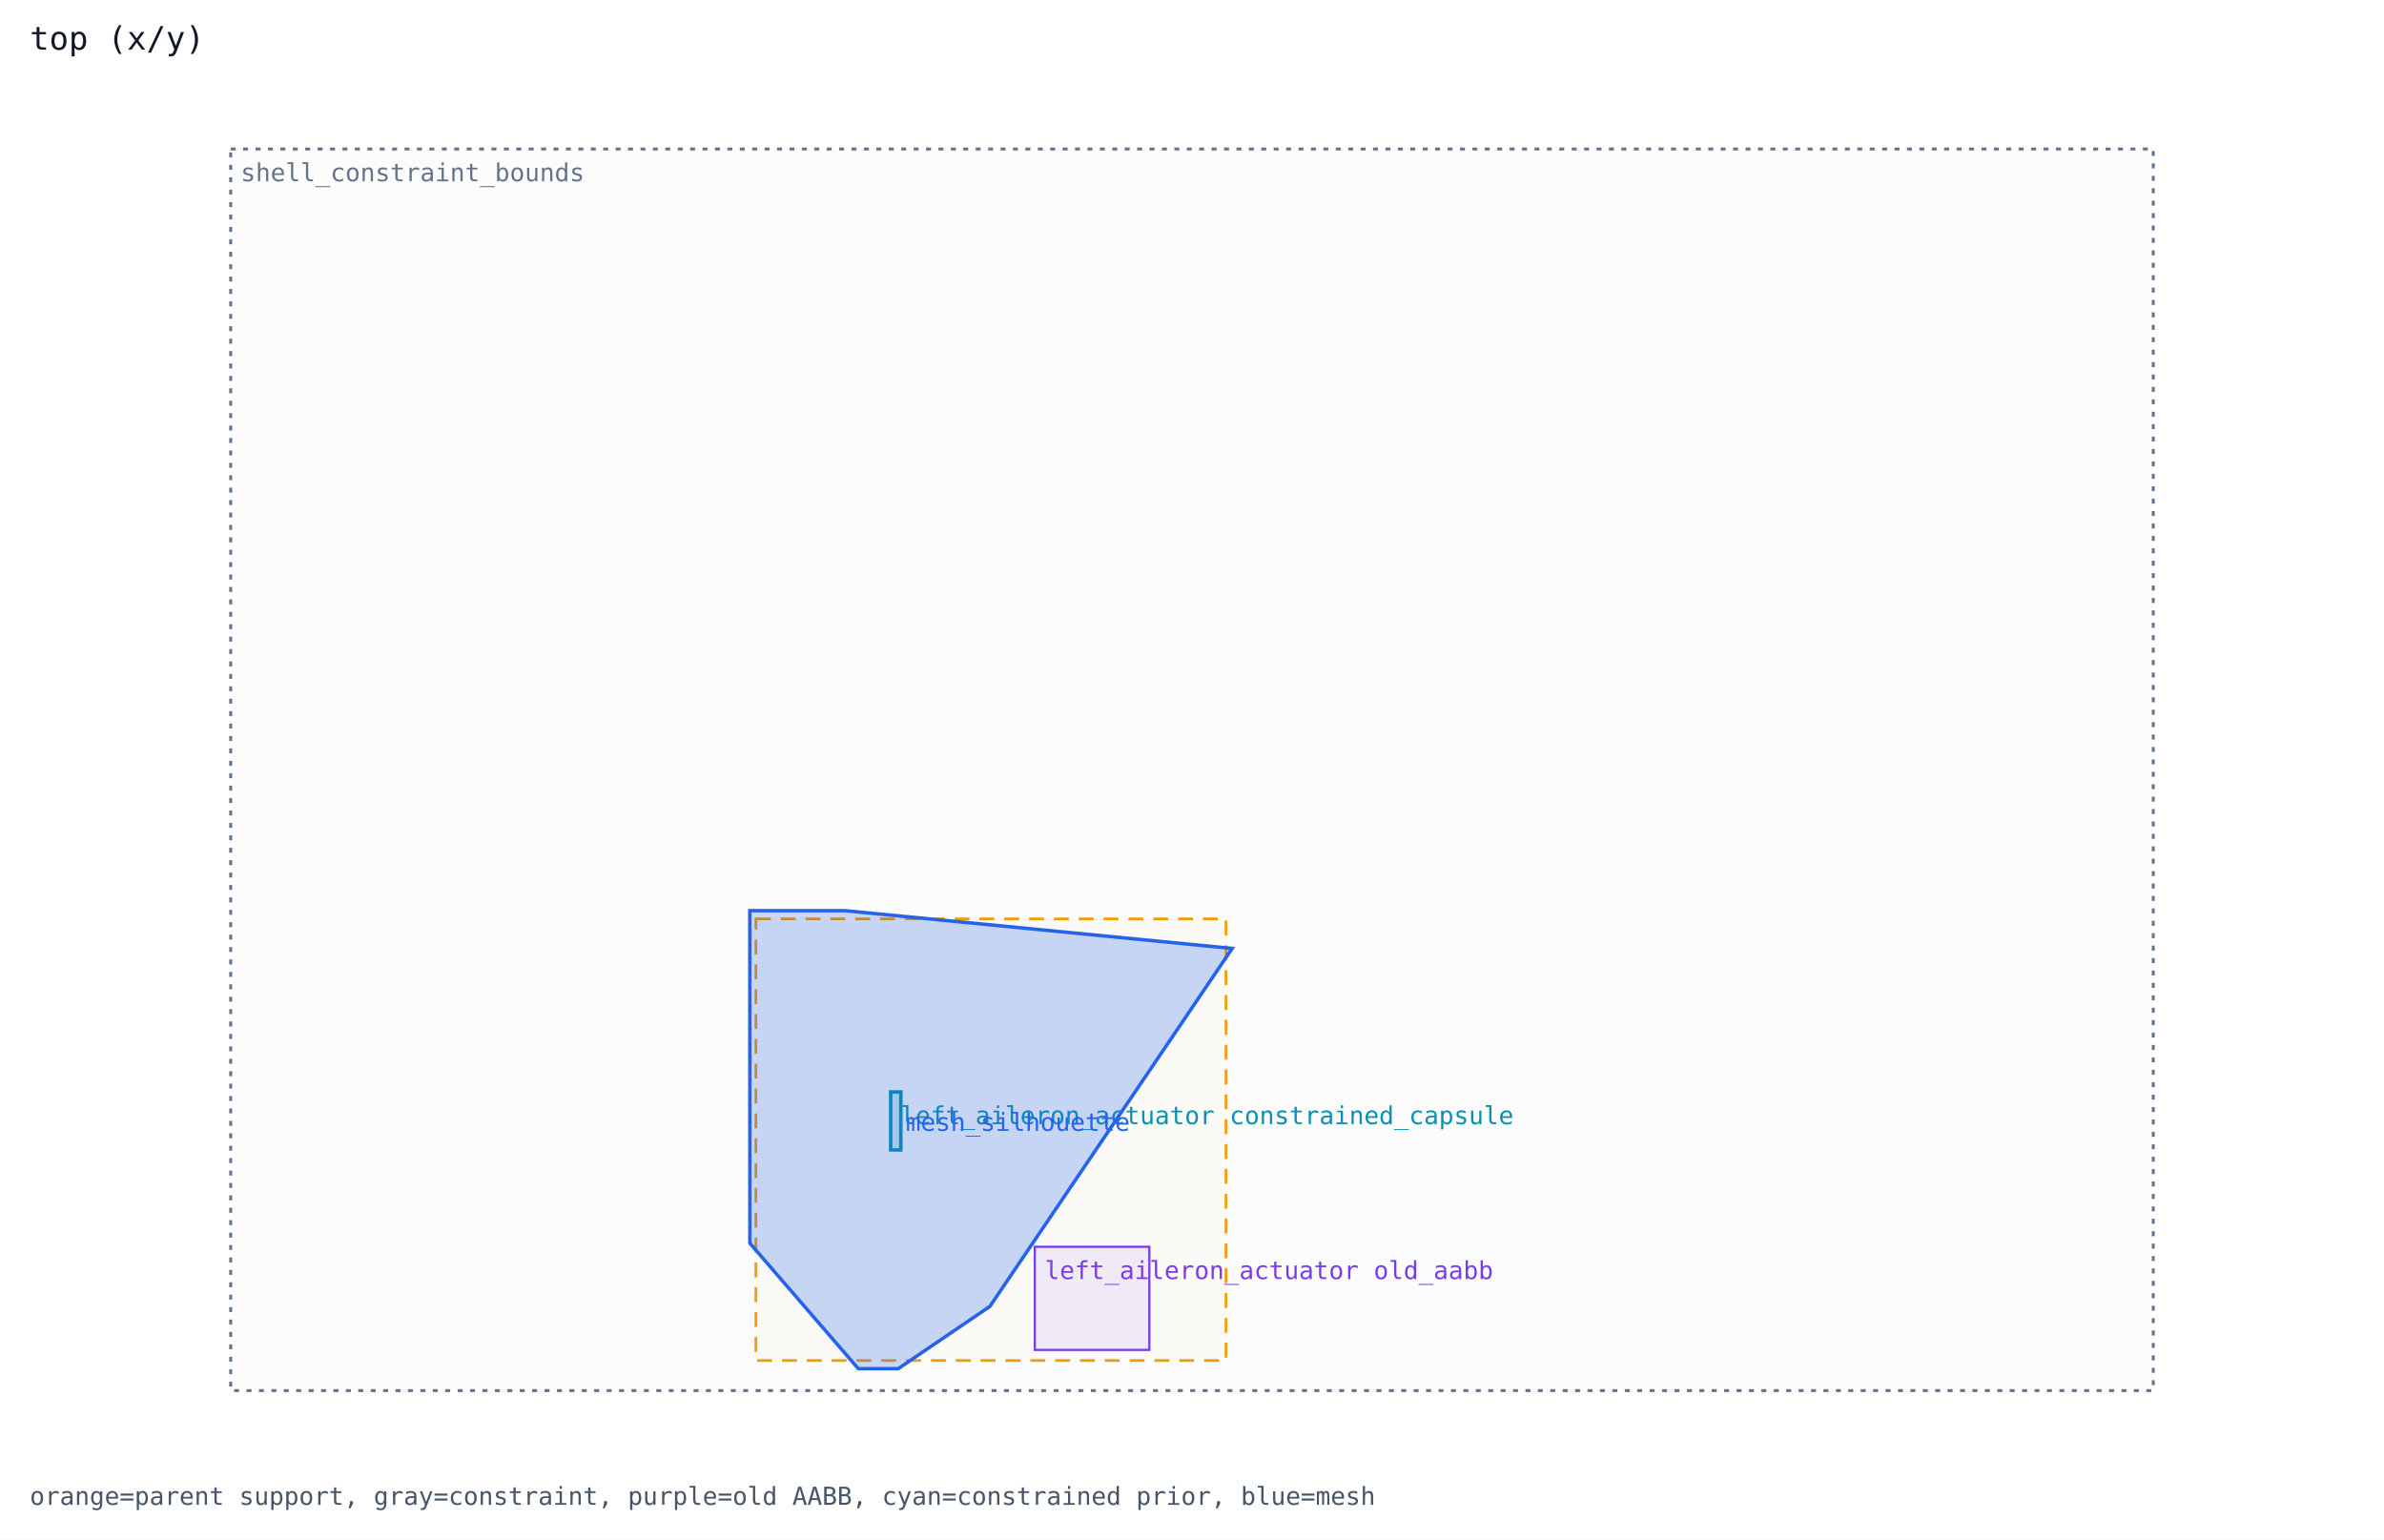
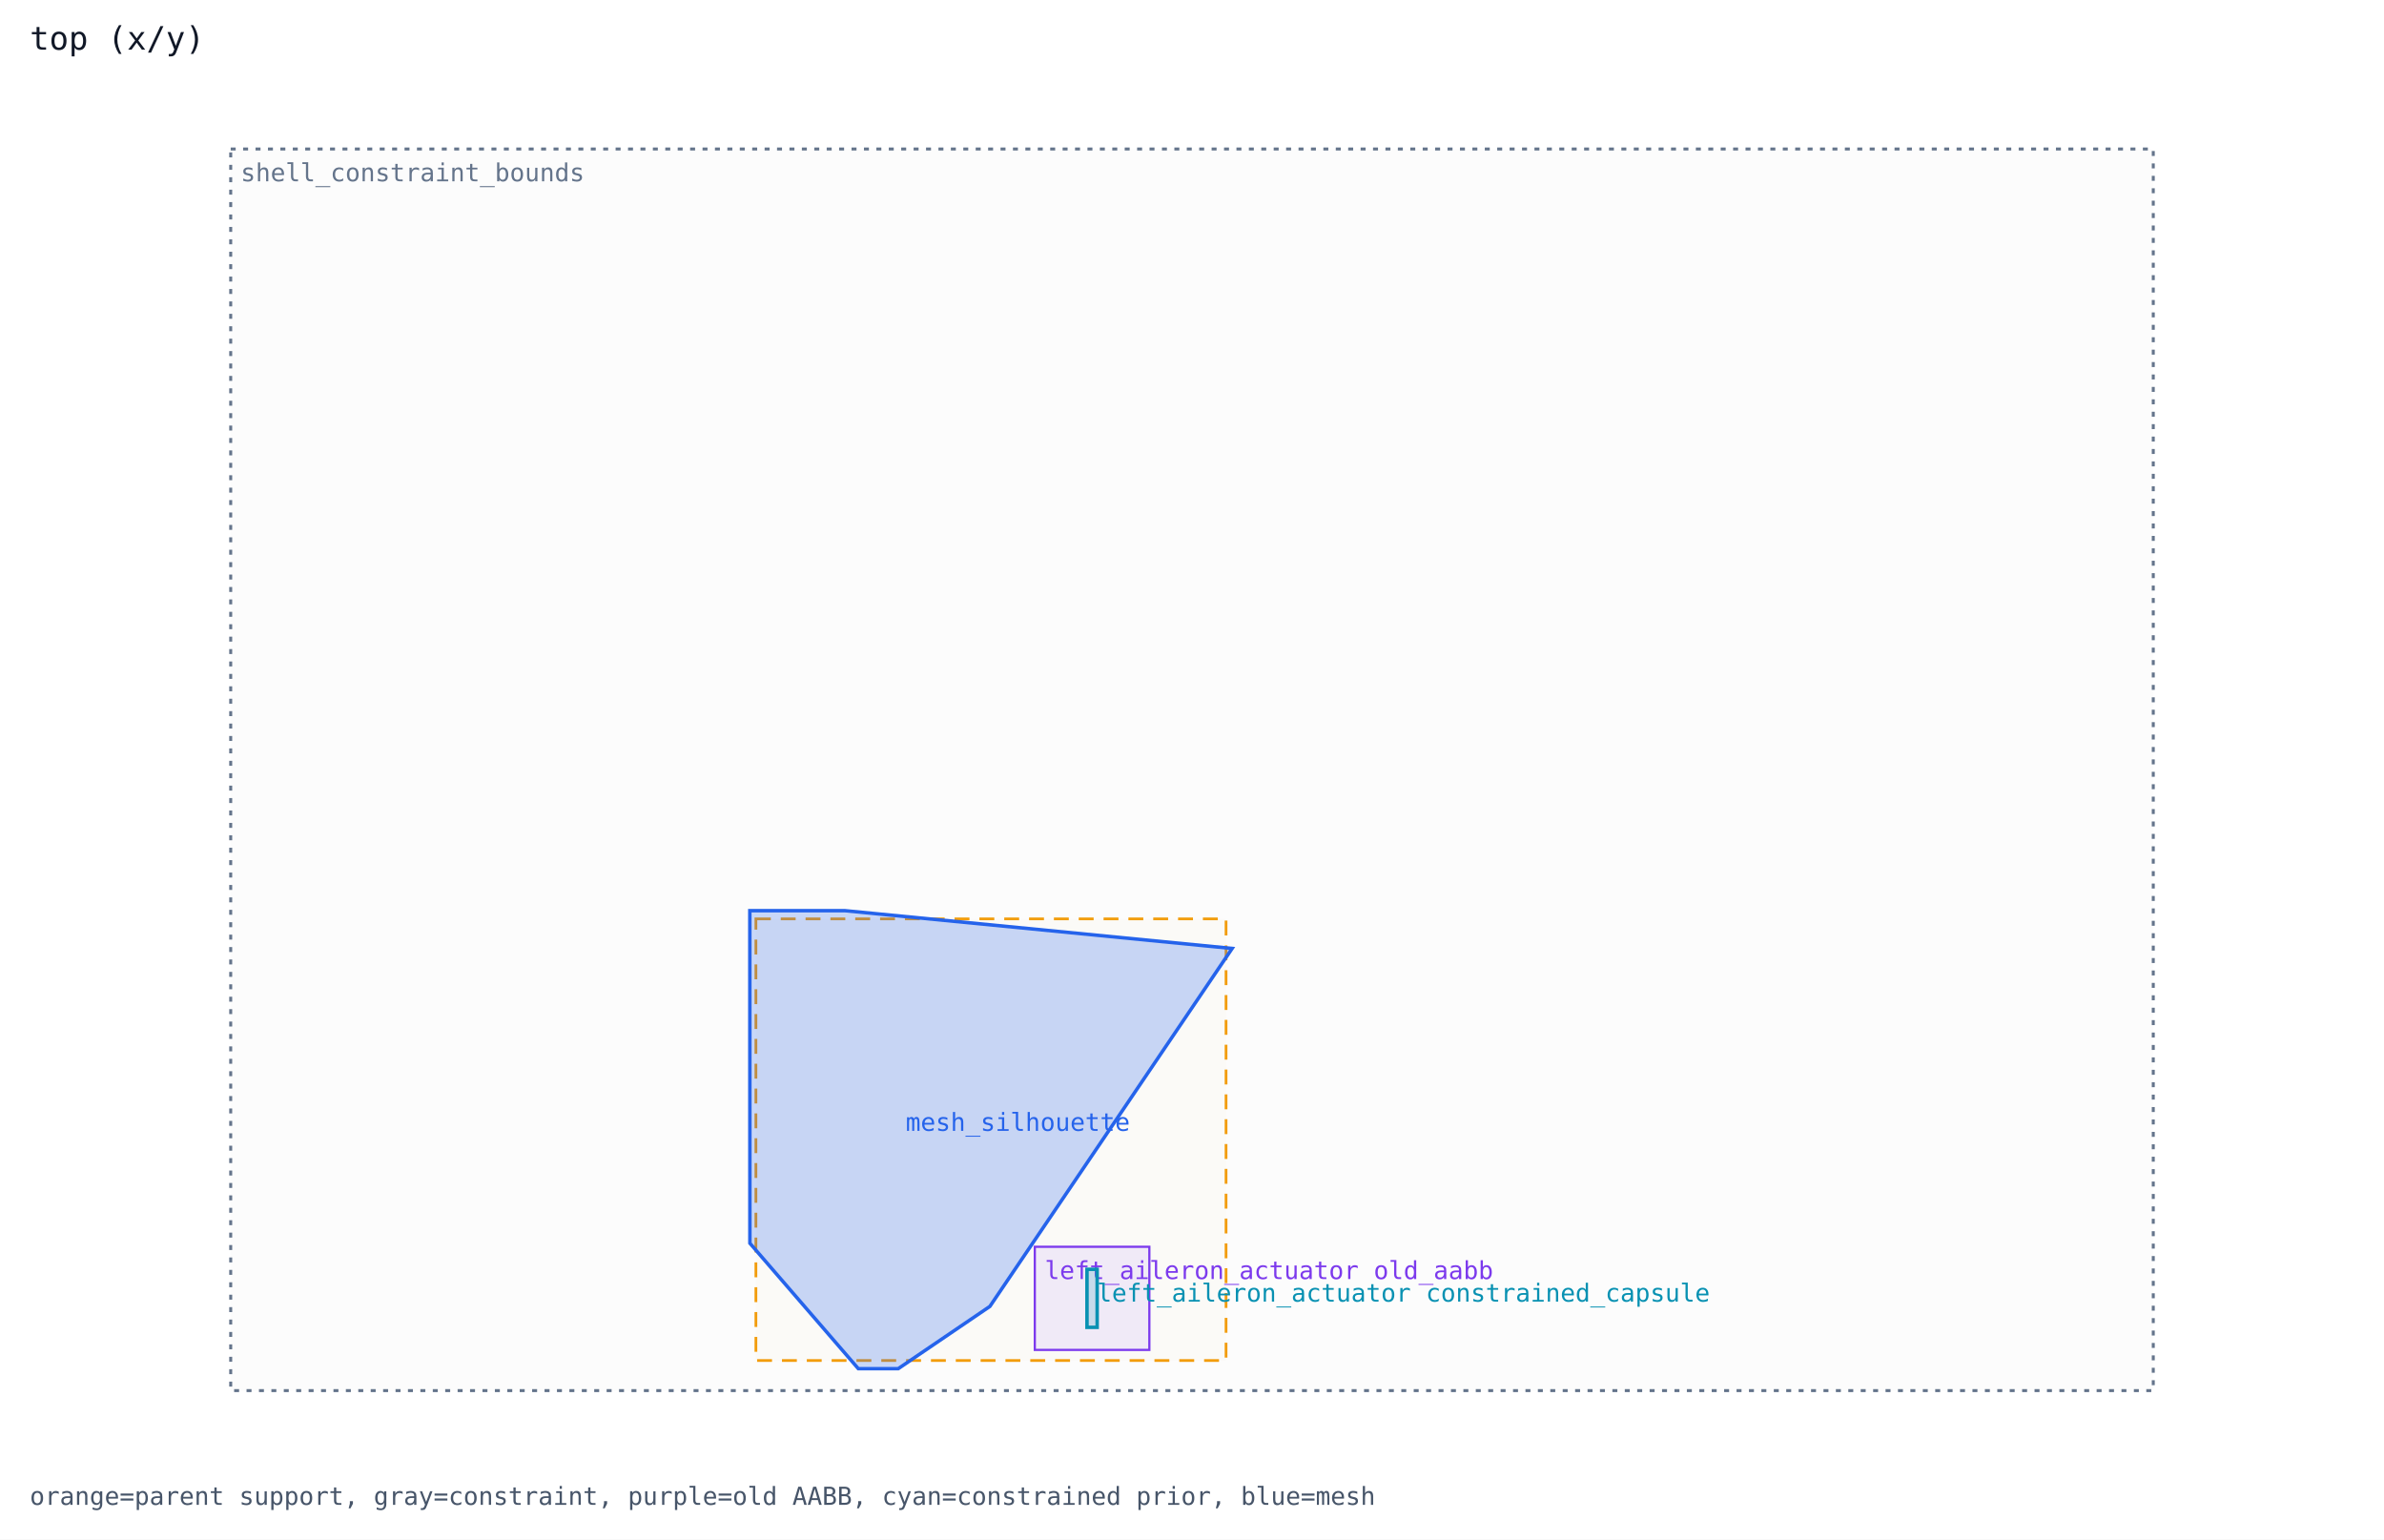
<svg xmlns="http://www.w3.org/2000/svg" width="960" height="620" viewBox="0 0 960 620">
  <rect x="0" y="0" width="960" height="620" fill="#ffffff" />
  <text x="12" y="20" font-size="13" font-family="monospace" fill="#111827">top (x/y)</text>
  <rect x="304.39" y="370.03" width="189.32" height="177.85" fill="#f59e0b" fill-opacity="0.02" stroke="#f59e0b" stroke-width="1.10" stroke-dasharray="6 4" />
  <rect x="92.90" y="60.00" width="774.19" height="500.00" fill="#64748b" fill-opacity="0.02" stroke="#64748b" stroke-width="1.20" stroke-dasharray="2 3" />
  <text x="96.90" y="73.00" font-size="10" font-family="monospace" fill="#64748b">shell_constraint_bounds</text>
  <rect x="416.70" y="502.08" width="46.13" height="41.53" fill="#7c3aed" fill-opacity="0.08" stroke="#7c3aed" stroke-width="0.90" />
  <text x="420.70" y="515.08" font-size="10" font-family="monospace" fill="#7c3aed">left_aileron_actuator old_aabb</text>
-   <rect x="358.66" y="439.72" width="4.10" height="23.36" fill="#0891b2" fill-opacity="0.18" stroke="#0891b2" stroke-width="1.40" />
-   <text x="362.66" y="452.72" font-size="10" font-family="monospace" fill="#0891b2">left_aileron_actuator constrained_capsule</text>
+   <rect x="437.71" y="511.16" width="4.10" height="23.36" fill="#0891b2" fill-opacity="0.18" stroke="#0891b2" stroke-width="1.40" />
+   <text x="441.71" y="524.16" font-size="10" font-family="monospace" fill="#0891b2">left_aileron_actuator constrained_capsule</text>
  <polygon points="301.94,366.73 301.97,500.65 345.63,551.17 361.69,551.17 398.61,526.09 496.17,381.94 340.23,366.73 339.45,366.73" fill="#2563eb" fill-opacity="0.24" stroke="#2563eb" stroke-width="1.40" />
  <text x="364.71" y="455.40" font-size="10" font-family="monospace" fill="#2563eb">mesh_silhouette</text>
  <text x="12" y="606" font-size="10" font-family="monospace" fill="#475569">orange=parent support, gray=constraint, purple=old AABB, cyan=constrained prior, blue=mesh</text>
</svg>
